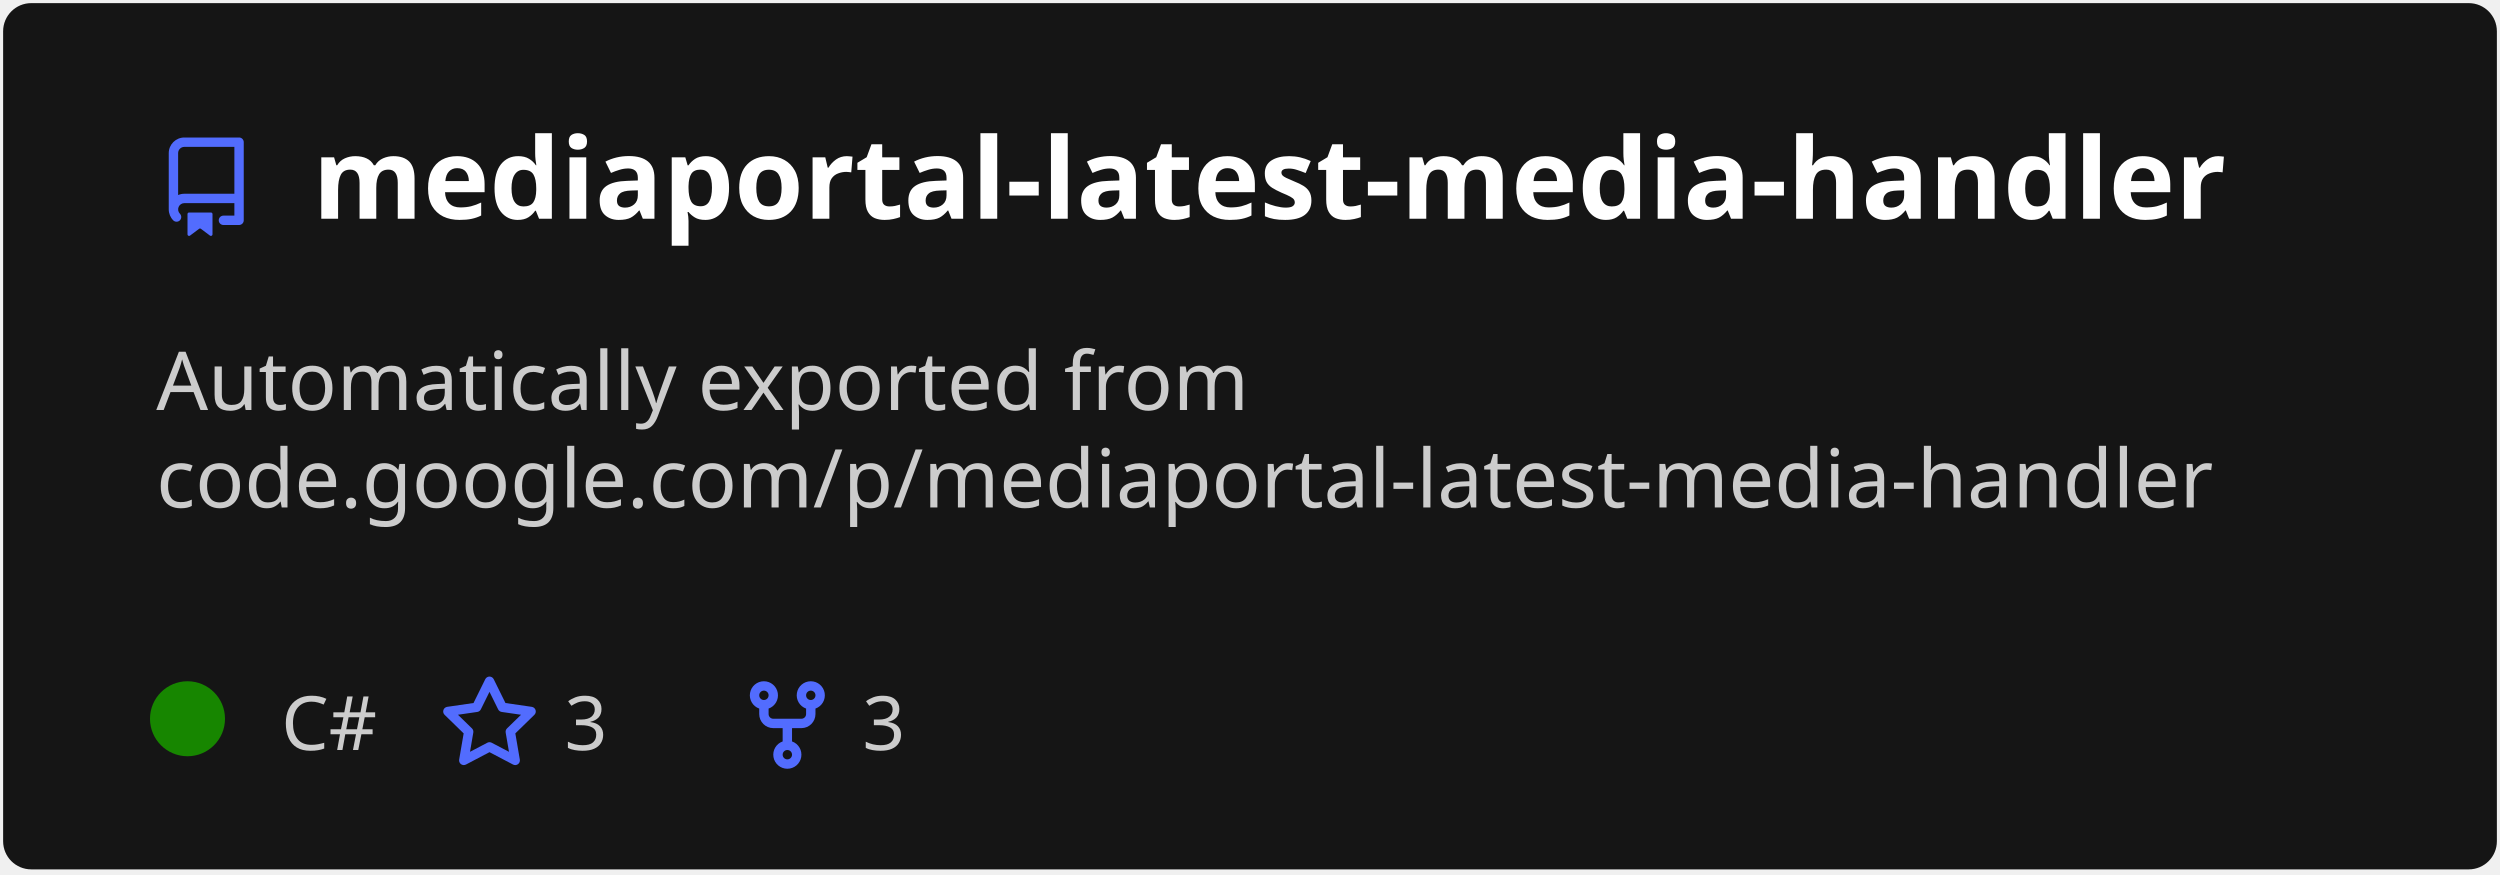
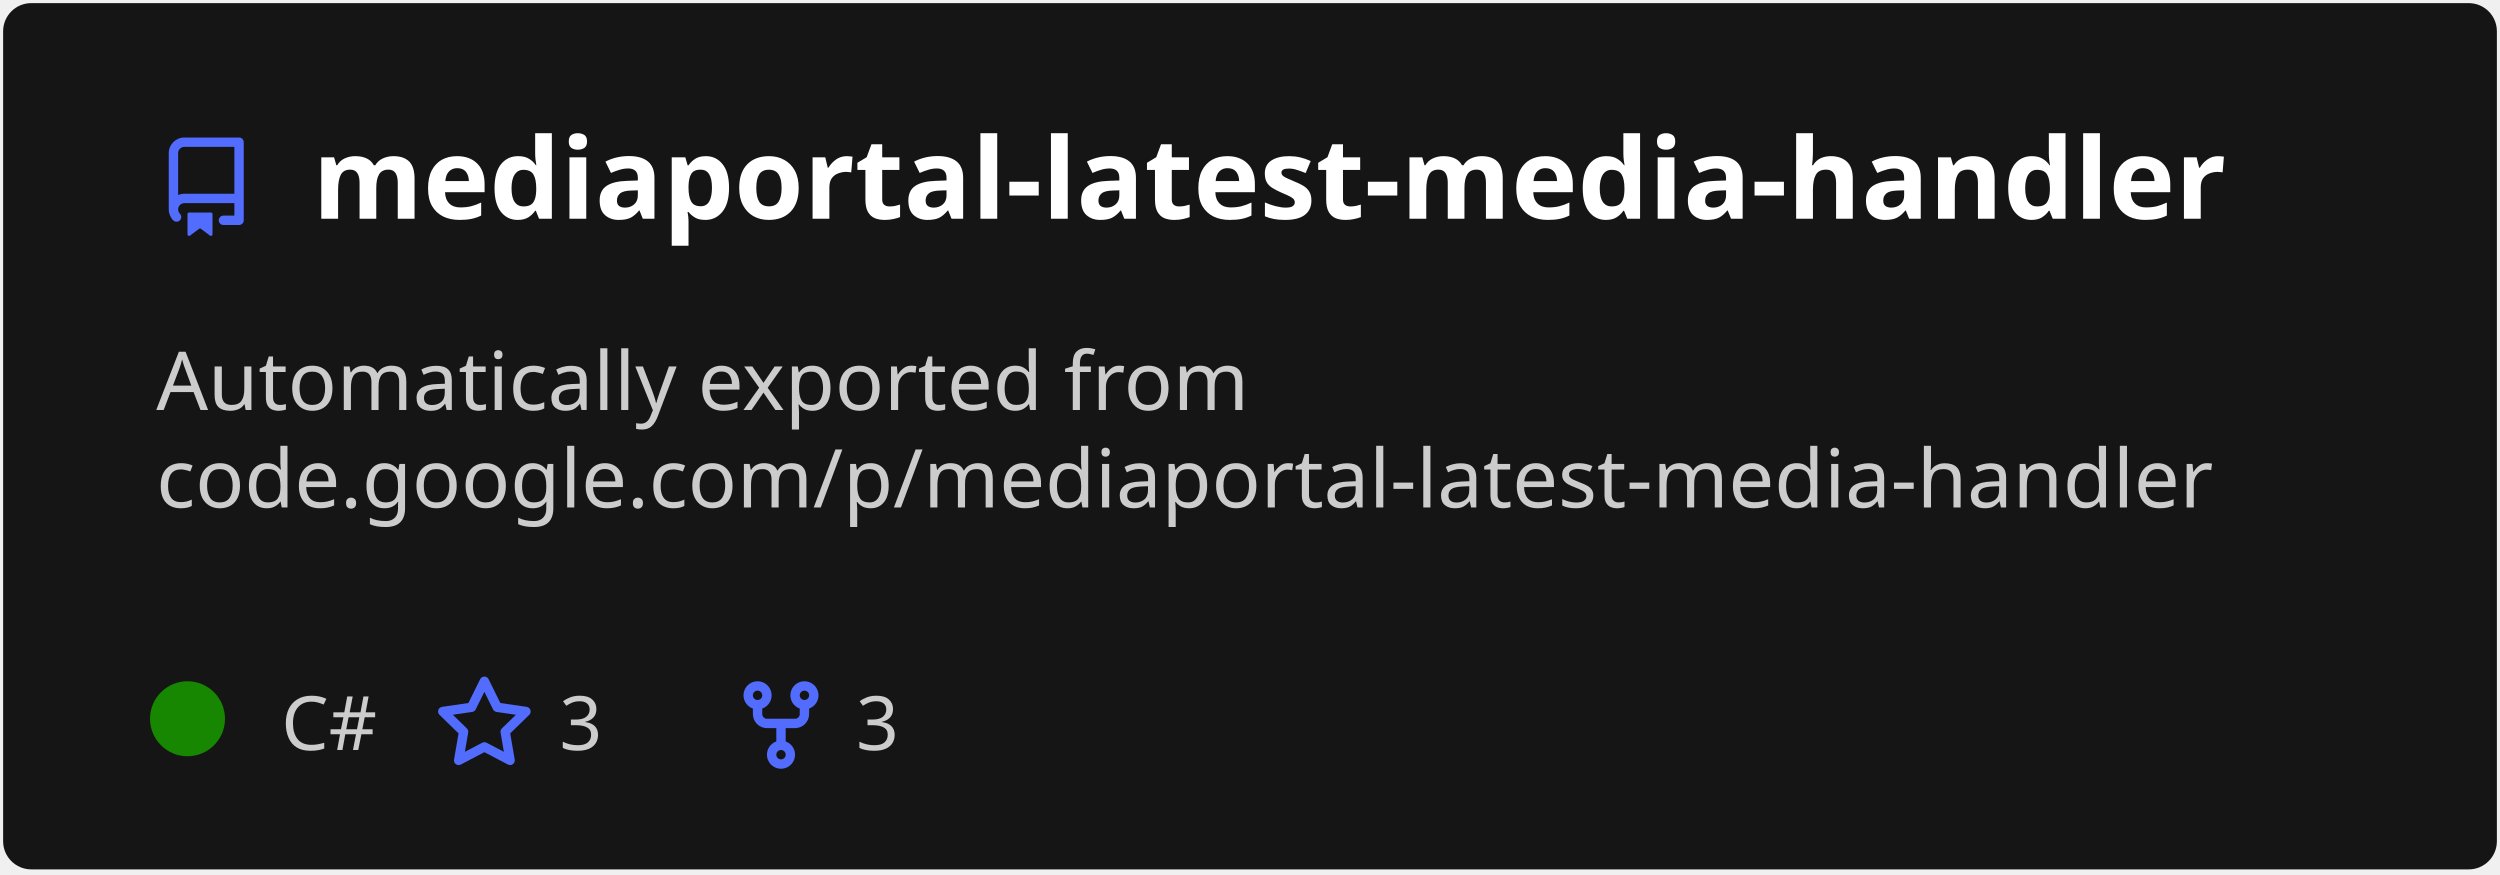
<svg xmlns="http://www.w3.org/2000/svg" width="400" height="140" viewBox="0 0 400 140" fill="none" role="img" aria-labelledby="descId">
  <style>
          .header {
            font: 600 18px 'Segoe UI', Ubuntu, Sans-Serif;
            fill: #fff;
            animation: fadeInAnimation 0.8s ease-in-out forwards;
          }
          @supports(-moz-appearance: auto) {
            /* Selector detects Firefox */
            .header { font-size: 15.5px; }
          }
          
-     .description { font: 400 13px 'Segoe UI', Ubuntu, Sans-Serif; fill: #ccc }
+     .description {
+       font: 400 13px 'Segoe UI', Ubuntu, Sans-Serif;fill: #ccc;
+       
+     }
    .gray { font: 400 12px 'Segoe UI', Ubuntu, Sans-Serif; fill: #ccc }
-     .icon { fill: #526cfe }
    .badge { font: 600 11px 'Segoe UI', Ubuntu, Sans-Serif; }
    .badge rect { opacity: 0.2 }
+ 
+     .stat { font: 400 12px 'Segoe UI', Ubuntu, Sans-Serif; fill: #ccc }
+     .stagger {
+       opacity: 0;
+       animation: fadeInAnimation 0.3s ease-in-out forwards;
+     }
+     .not_bold { font-weight: 400 }
+     .bold { font-weight: 700 }
+     .icon {
+       fill: #526cfe;
+       display: block;
+     }
  

          
      /* Animations */
      @keyframes scaleInAnimation {
        from {
          transform: translate(-5px, 5px) scale(0);
        }
        to {
          transform: translate(-5px, 5px) scale(1);
        }
      }
      @keyframes fadeInAnimation {
        from {
          opacity: 0;
        }
        to {
          opacity: 1;
        }
      }
    
          * { animation-duration: 0s !important; animation-delay: 0s !important; }
        </style>
  <rect data-testid="card-bg" x="0.5" y="0.5" rx="4.5" height="99%" stroke="#e4e2e2" width="399" fill="#151515" stroke-opacity="0" />
  <g data-testid="card-title" transform="translate(25, 35)">
    <g transform="translate(0, 0)">
      <svg class="icon" x="0" y="-13" viewBox="0 0 16 16" version="1.1" width="16" height="16">
        <path fill-rule="evenodd" d="M2 2.5A2.5 2.5 0 014.5 0h8.75a.75.75 0 01.75.75v12.5a.75.75 0 01-.75.75h-2.5a.75.75 0 110-1.5h1.75v-2h-8a1 1 0 00-.714 1.7.75.75 0 01-1.072 1.05A2.495 2.495 0 012 11.5v-9zm10.5-1V9h-8c-.356 0-.694.074-1 .208V2.5a1 1 0 011-1h8zM5 12.25v3.25a.25.25 0 00.4.2l1.45-1.087a.25.25 0 01.3 0L8.6 15.7a.25.25 0 00.4-.2v-3.25a.25.25 0 00-.25-.25h-3.5a.25.25 0 00-.25.25z" />
      </svg>
    </g>
    <g transform="translate(25, 0)">
      <text x="0" y="0" class="header" data-testid="header">mediaportal-latest-media-handler</text>
    </g>
  </g>
  <g data-testid="main-card-body" transform="translate(0, 55)">
    <text class="description" x="25" y="-5">
      <tspan dy="1.2em" x="25">Automatically exported from</tspan>
      <tspan dy="1.2em" x="25">code.google.com/p/mediaportal-latest-media-handler</tspan>
    </text>
    <g transform="translate(30, 65)">
      <g transform="translate(0, 0)">
        <g data-testid="primary-lang">
          <circle data-testid="lang-color" cx="0" cy="-5" r="6" fill="#178600" />
          <text data-testid="lang-name" class="gray" x="15">C#</text>
        </g>
      </g>
-       <g transform="translate(40.31875, 0)">
+       <g transform="translate(39.5, 0)">
        <g transform="translate(0, 0)">
          <svg class="icon" y="-12" viewBox="0 0 16 16" version="1.1" width="16" height="16">
            <path fill-rule="evenodd" d="M8 .25a.75.75 0 01.673.418l1.882 3.815 4.21.612a.75.75 0 01.416 1.279l-3.046 2.97.719 4.192a.75.75 0 01-1.088.791L8 12.347l-3.766 1.98a.75.75 0 01-1.088-.79l.72-4.194L.818 6.374a.75.75 0 01.416-1.28l4.21-.611L7.327.668A.75.75 0 018 .25zm0 2.445L6.615 5.5a.75.75 0 01-.564.41l-3.097.45 2.24 2.184a.75.75 0 01.216.664l-.528 3.084 2.769-1.456a.75.75 0 01.698 0l2.77 1.456-.53-3.084a.75.75 0 01.216-.664l2.24-2.183-3.096-.45a.75.75 0 01-.564-.41L8 2.694v.001z" />
          </svg>
        </g>
        <g transform="translate(20, 0)">
          <text data-testid="stargazers" class="gray">3</text>
        </g>
      </g>
-       <g transform="translate(87.975, 0)">
+       <g transform="translate(86.96, 0)">
        <g transform="translate(0, 0)">
          <svg class="icon" y="-12" viewBox="0 0 16 16" version="1.1" width="16" height="16">
            <path fill-rule="evenodd" d="M5 3.25a.75.75 0 11-1.5 0 .75.75 0 011.5 0zm0 2.122a2.25 2.25 0 10-1.5 0v.878A2.25 2.25 0 005.75 8.5h1.5v2.128a2.251 2.251 0 101.5 0V8.5h1.5a2.25 2.25 0 002.25-2.25v-.878a2.25 2.25 0 10-1.5 0v.878a.75.75 0 01-.75.75h-4.5A.75.75 0 015 6.25v-.878zm3.75 7.378a.75.75 0 11-1.5 0 .75.75 0 011.5 0zm3-8.75a.75.75 0 100-1.5.75.75 0 000 1.5z" />
          </svg>
        </g>
        <g transform="translate(20, 0)">
          <text data-testid="forkcount" class="gray">3</text>
        </g>
      </g>
    </g>
+     <svg x="0" y="0">
+       <g transform="translate(-3, 88)">
+       
+     </g>
+     </svg>
  </g>
</svg>
